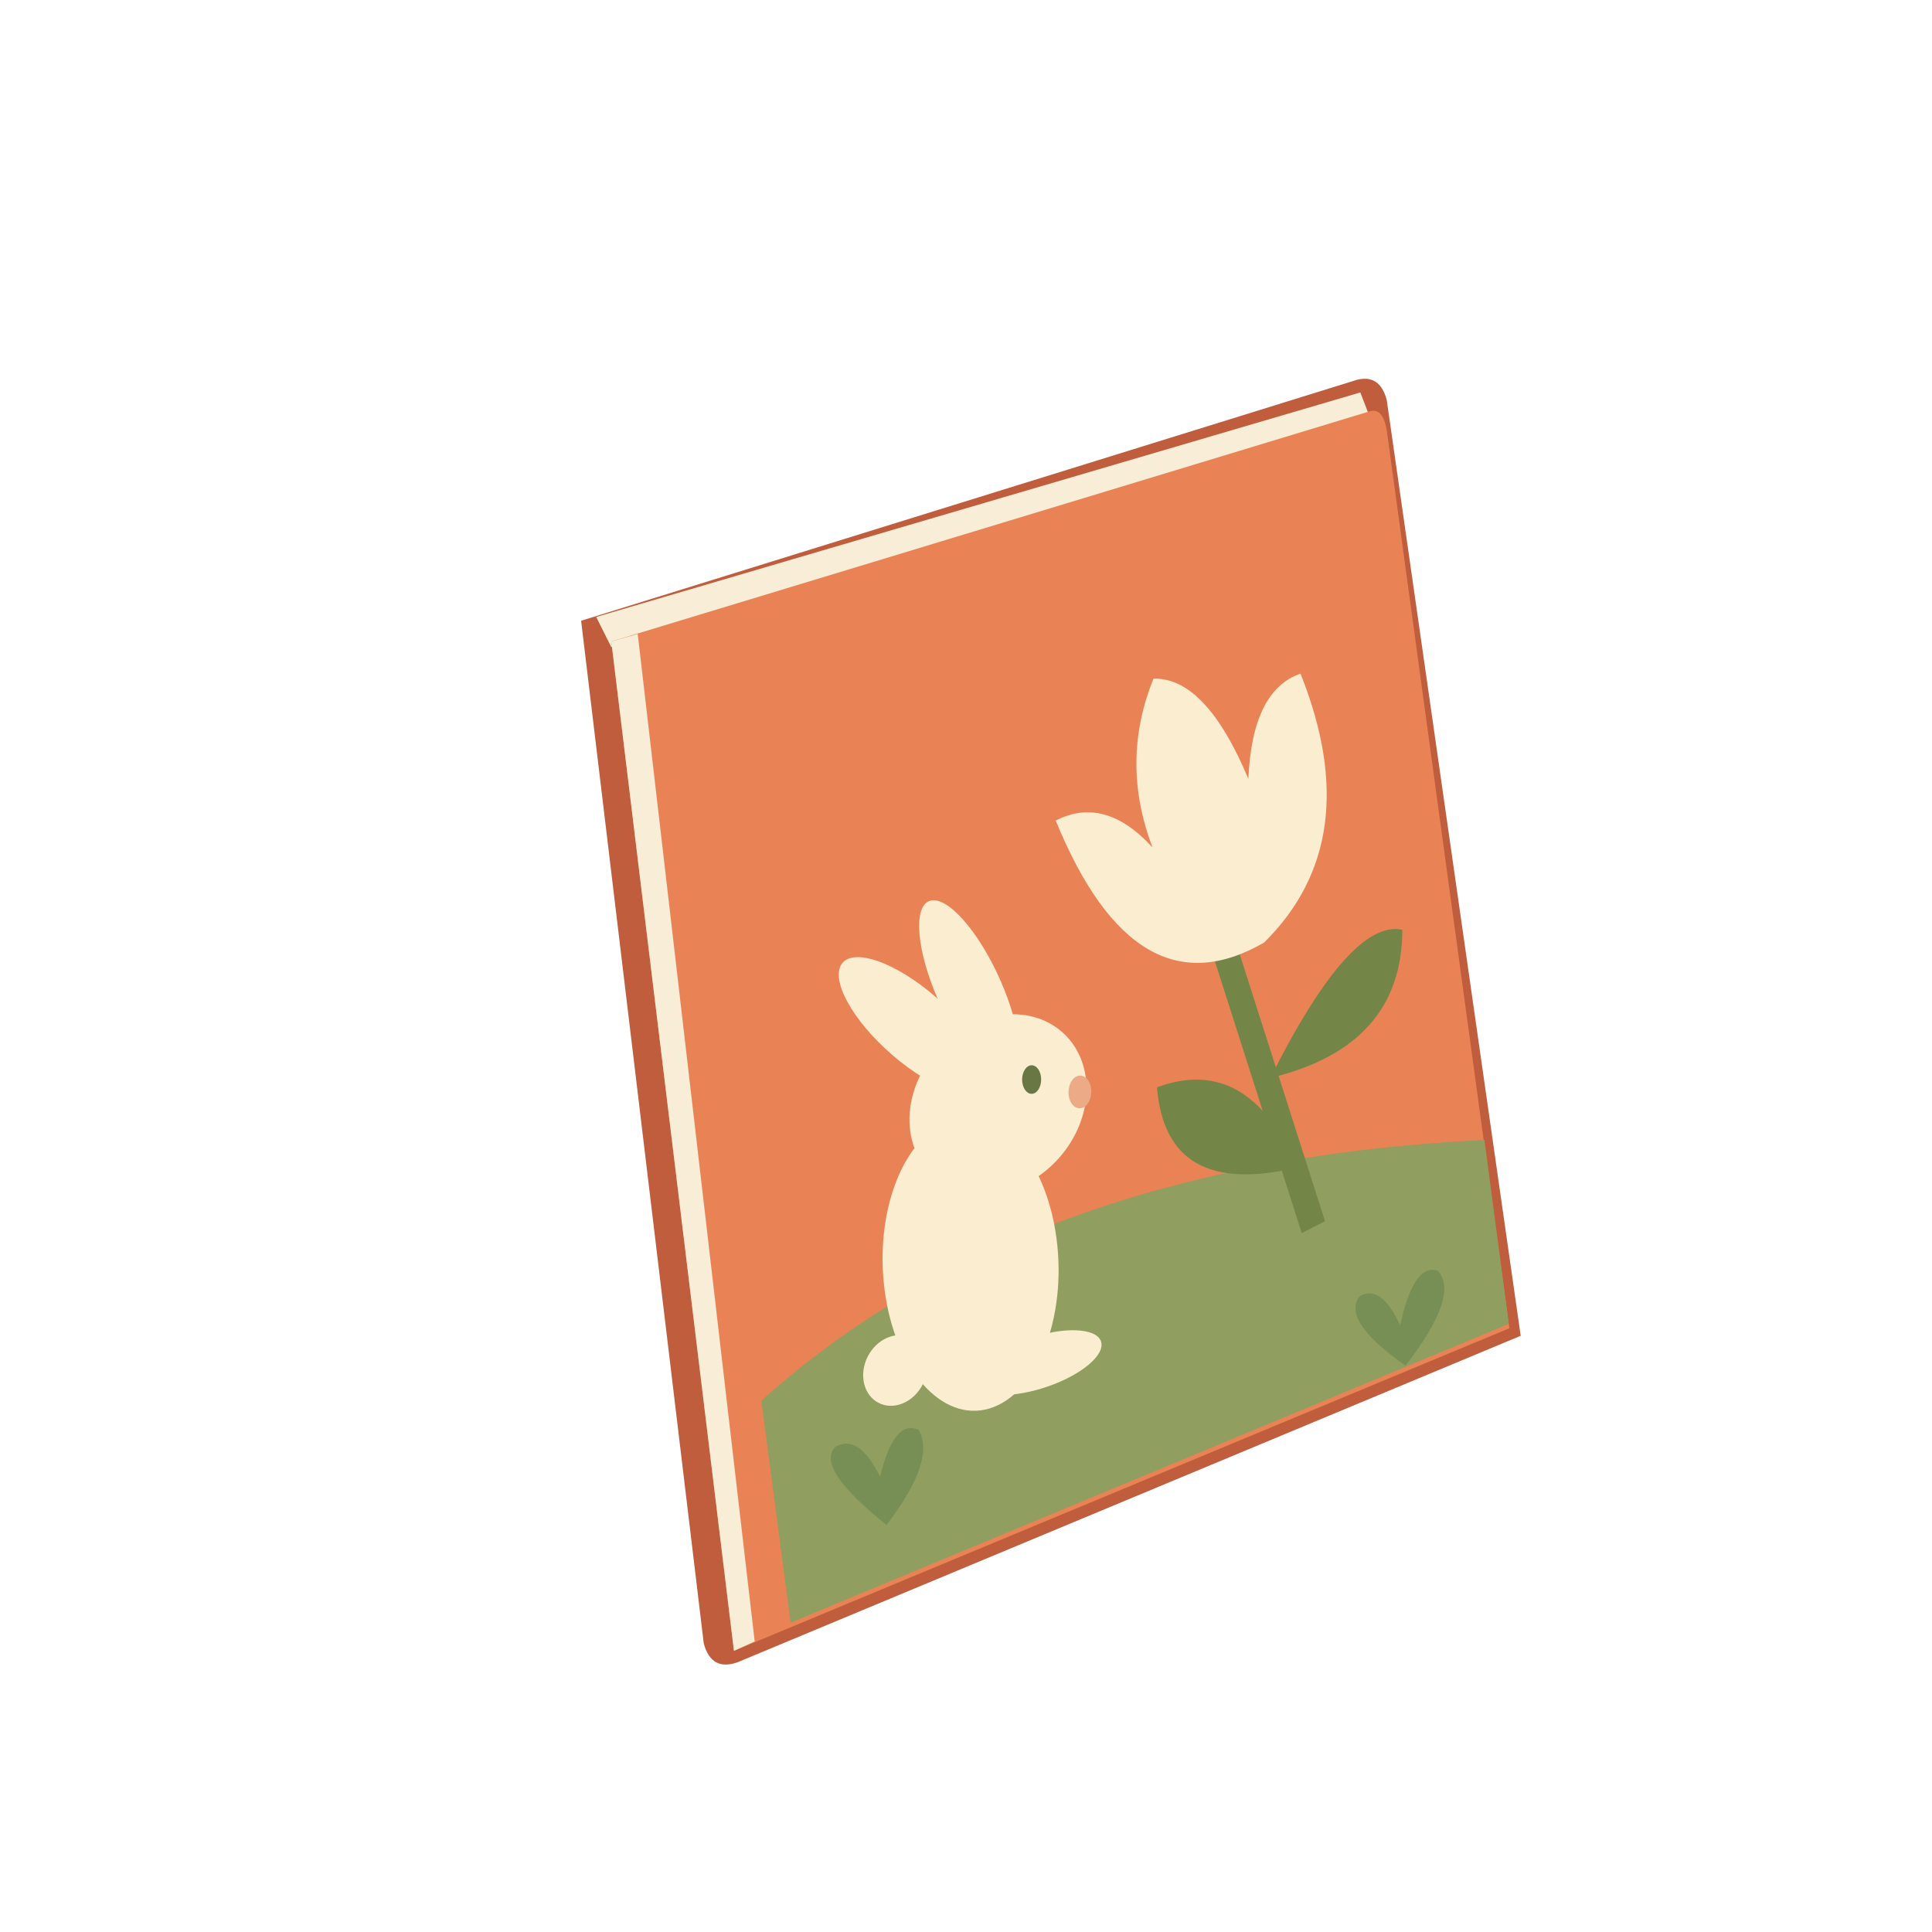
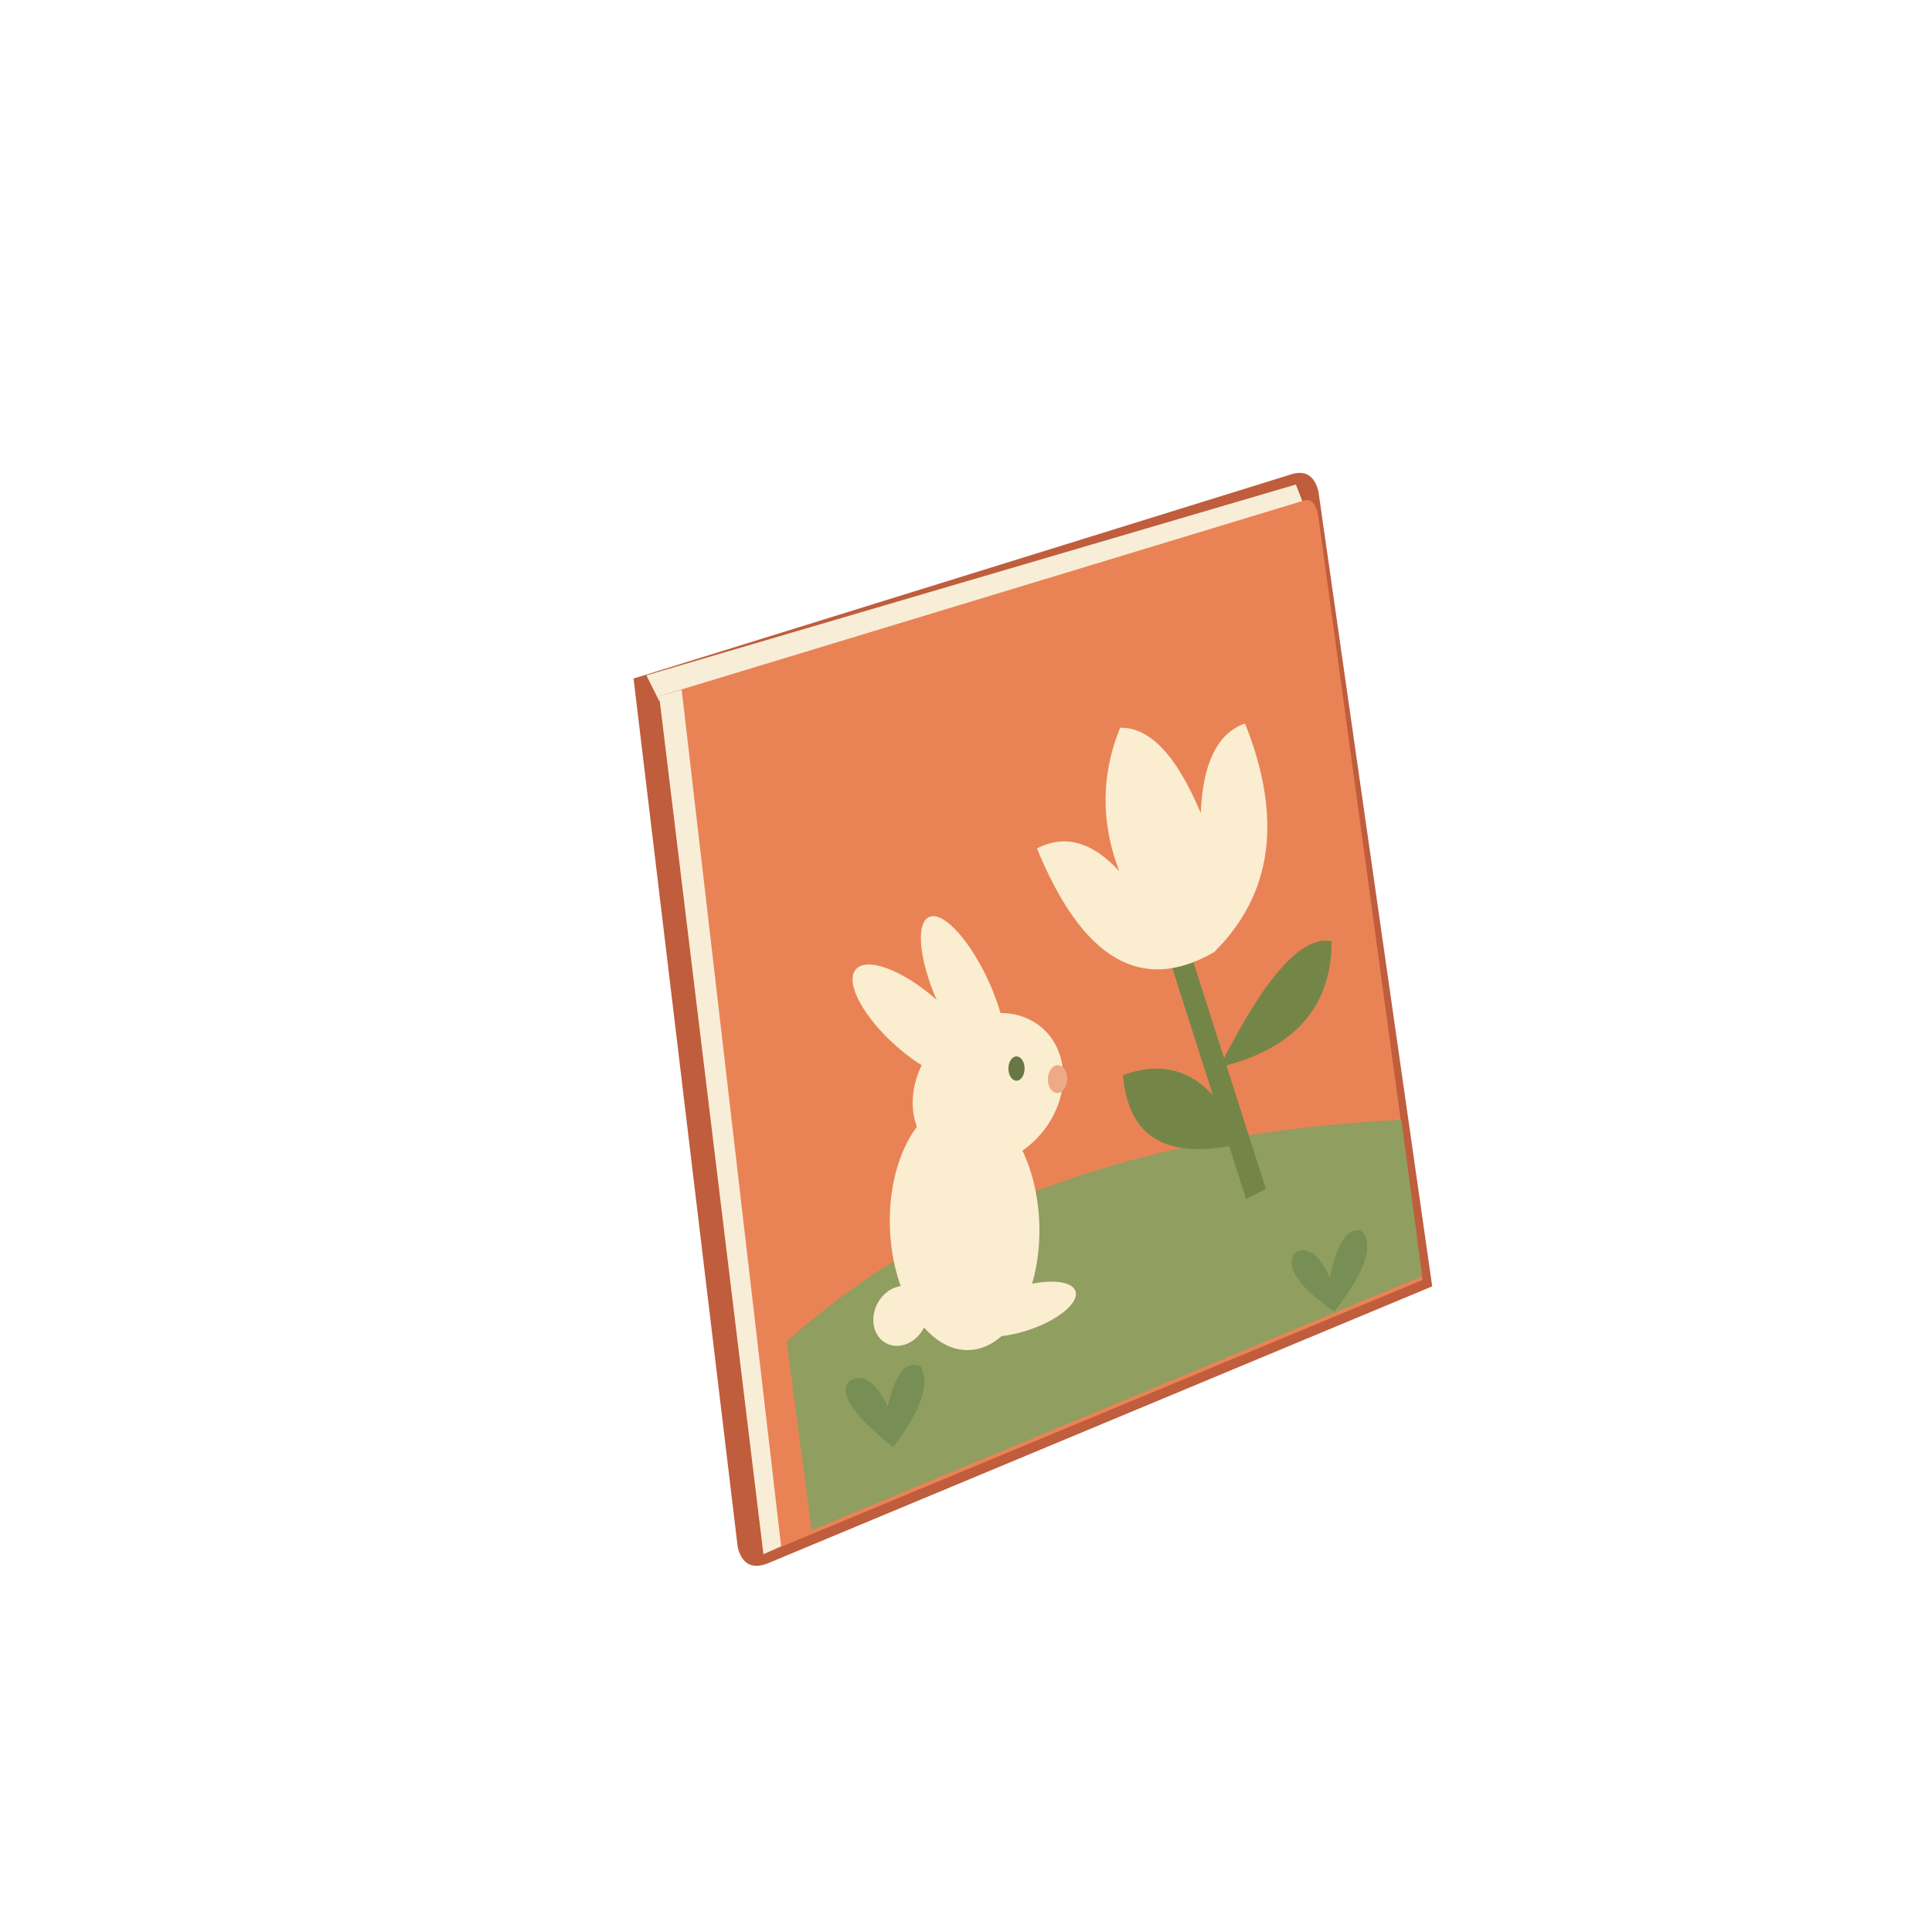
<svg xmlns="http://www.w3.org/2000/svg" width="1024" height="1024" viewBox="0 0 1024 1024">
-   <path d="M308 329L717 202Q731 197 735 212L806 708L391 881Q377 886 373 871Z" fill="#BF5D3D" />
-   <path d="M316 327L721 208L726 221L324 343Z" fill="#F8EED7" />
-   <path d="M324 340L726 218Q733 216 735 228L800 704L389 875Z" fill="#E98356" />
-   <path d="M324 340L338 336L400 870L389 875Z" fill="#F8EED7" />
-   <g transform="matrix(0.99,-0.3,0.14,1.06,338,340)">
-     <path d="M12 383Q165 307 402 363L402 455L12 494Z" fill="#909E60" />
-     <path d="M308 380L280 227" stroke="#738647" stroke-width="13" />
-     <path d="M304 349Q234 345 237 290Q286 287 304 349M296 302Q348 237 374 250Q366 306 296 302" fill="#738647" />
-     <path d="M203 147Q230 142 251 174Q240 128 263 93Q290 100 305 155Q313 113 339 112Q362 202 302 236Q231 253 203 147Z" fill="#FAEDD0" />
-     <ellipse cx="129" cy="348" rx="46" ry="72" fill="#FAEDD0" />
-     <ellipse cx="154" cy="275" rx="47" ry="43" fill="#FAEDD0" />
-     <ellipse cx="116" cy="225" rx="17" ry="52" transform="rotate(-39 116 225)" fill="#FAEDD0" />
-     <ellipse cx="147" cy="216" rx="16" ry="51" transform="rotate(-18 147 216)" fill="#FAEDD0" />
-     <ellipse cx="157" cy="405" rx="34" ry="13" fill="#FAEDD0" />
-     <circle cx="83" cy="388" r="17" fill="#FAEDD0" />
-     <ellipse cx="173" cy="268" rx="5" ry="7" fill="#687744" />
-     <ellipse cx="197" cy="281" rx="6" ry="8" fill="#EDAA86" />
-     <path d="M68 461Q35 423 47 416Q60 413 68 437Q79 411 91 420Q98 437 68 461M346 460Q316 429 327 420Q339 417 346 440Q357 412 369 419Q379 434 346 460" fill="#778E55" />
+   <g transform="translate(74 80) scale(.85)">
+     <path d="M308 329L717 202Q731 197 735 212L806 708L391 881Q377 886 373 871Z" fill="#BF5D3D" />
+     <path d="M316 327L721 208L726 221L324 343Z" fill="#F8EED7" />
+     <path d="M324 340L726 218Q733 216 735 228L800 704L389 875Z" fill="#E98356" />
+     <path d="M324 340L338 336L400 870L389 875Z" fill="#F8EED7" />
+     <g transform="matrix(0.99,-0.3,0.14,1.06,338,340)">
+       <path d="M12 383Q165 307 402 363L402 455L12 494Z" fill="#909E60" />
+       <path d="M308 380L280 227" stroke="#738647" stroke-width="13" />
+       <path d="M304 349Q234 345 237 290Q286 287 304 349M296 302Q348 237 374 250Q366 306 296 302" fill="#738647" />
+       <path d="M203 147Q230 142 251 174Q240 128 263 93Q290 100 305 155Q313 113 339 112Q362 202 302 236Q231 253 203 147Z" fill="#FAEDD0" />
+       <ellipse cx="129" cy="348" rx="46" ry="72" fill="#FAEDD0" />
+       <ellipse cx="154" cy="275" rx="47" ry="43" fill="#FAEDD0" />
+       <ellipse cx="116" cy="225" rx="17" ry="52" transform="rotate(-39 116 225)" fill="#FAEDD0" />
+       <ellipse cx="147" cy="216" rx="16" ry="51" transform="rotate(-18 147 216)" fill="#FAEDD0" />
+       <ellipse cx="157" cy="405" rx="34" ry="13" fill="#FAEDD0" />
+       <circle cx="83" cy="388" r="17" fill="#FAEDD0" />
+       <ellipse cx="173" cy="268" rx="5" ry="7" fill="#687744" />
+       <ellipse cx="197" cy="281" rx="6" ry="8" fill="#EDAA86" />
+       <path d="M68 461Q35 423 47 416Q60 413 68 437Q79 411 91 420Q98 437 68 461M346 460Q316 429 327 420Q339 417 346 440Q357 412 369 419Q379 434 346 460" fill="#778E55" />
+     </g>
  </g>
</svg>
